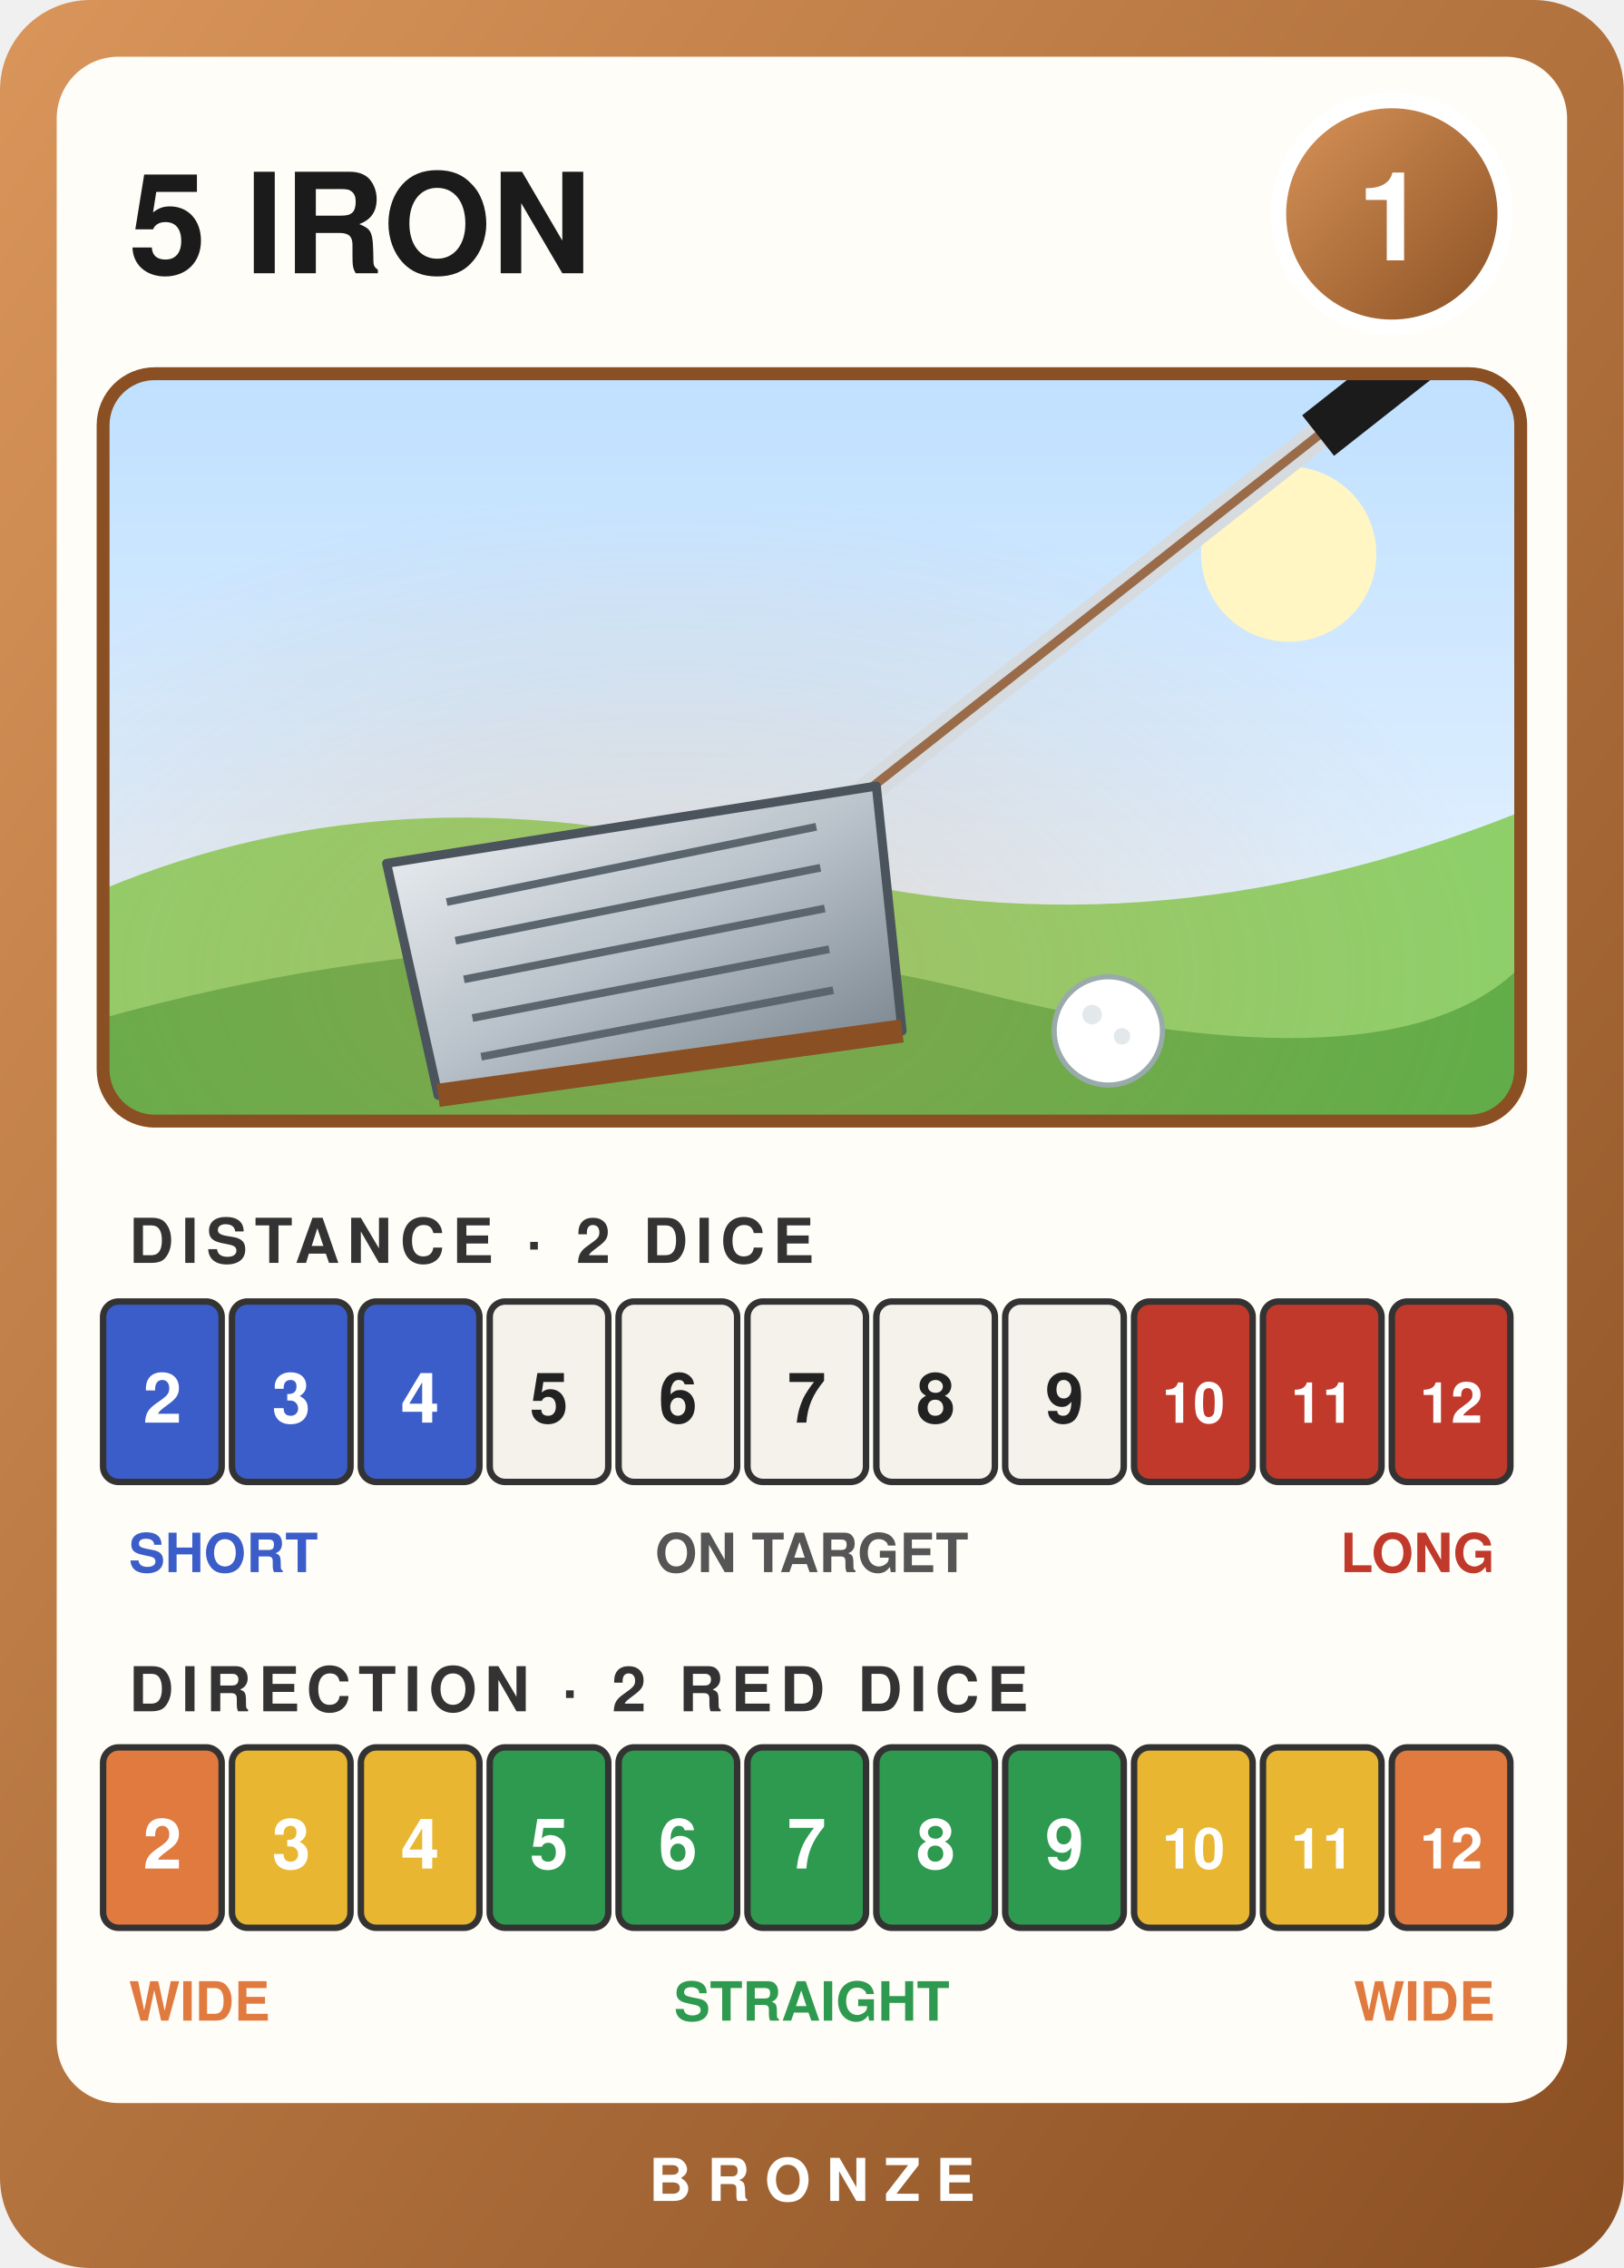
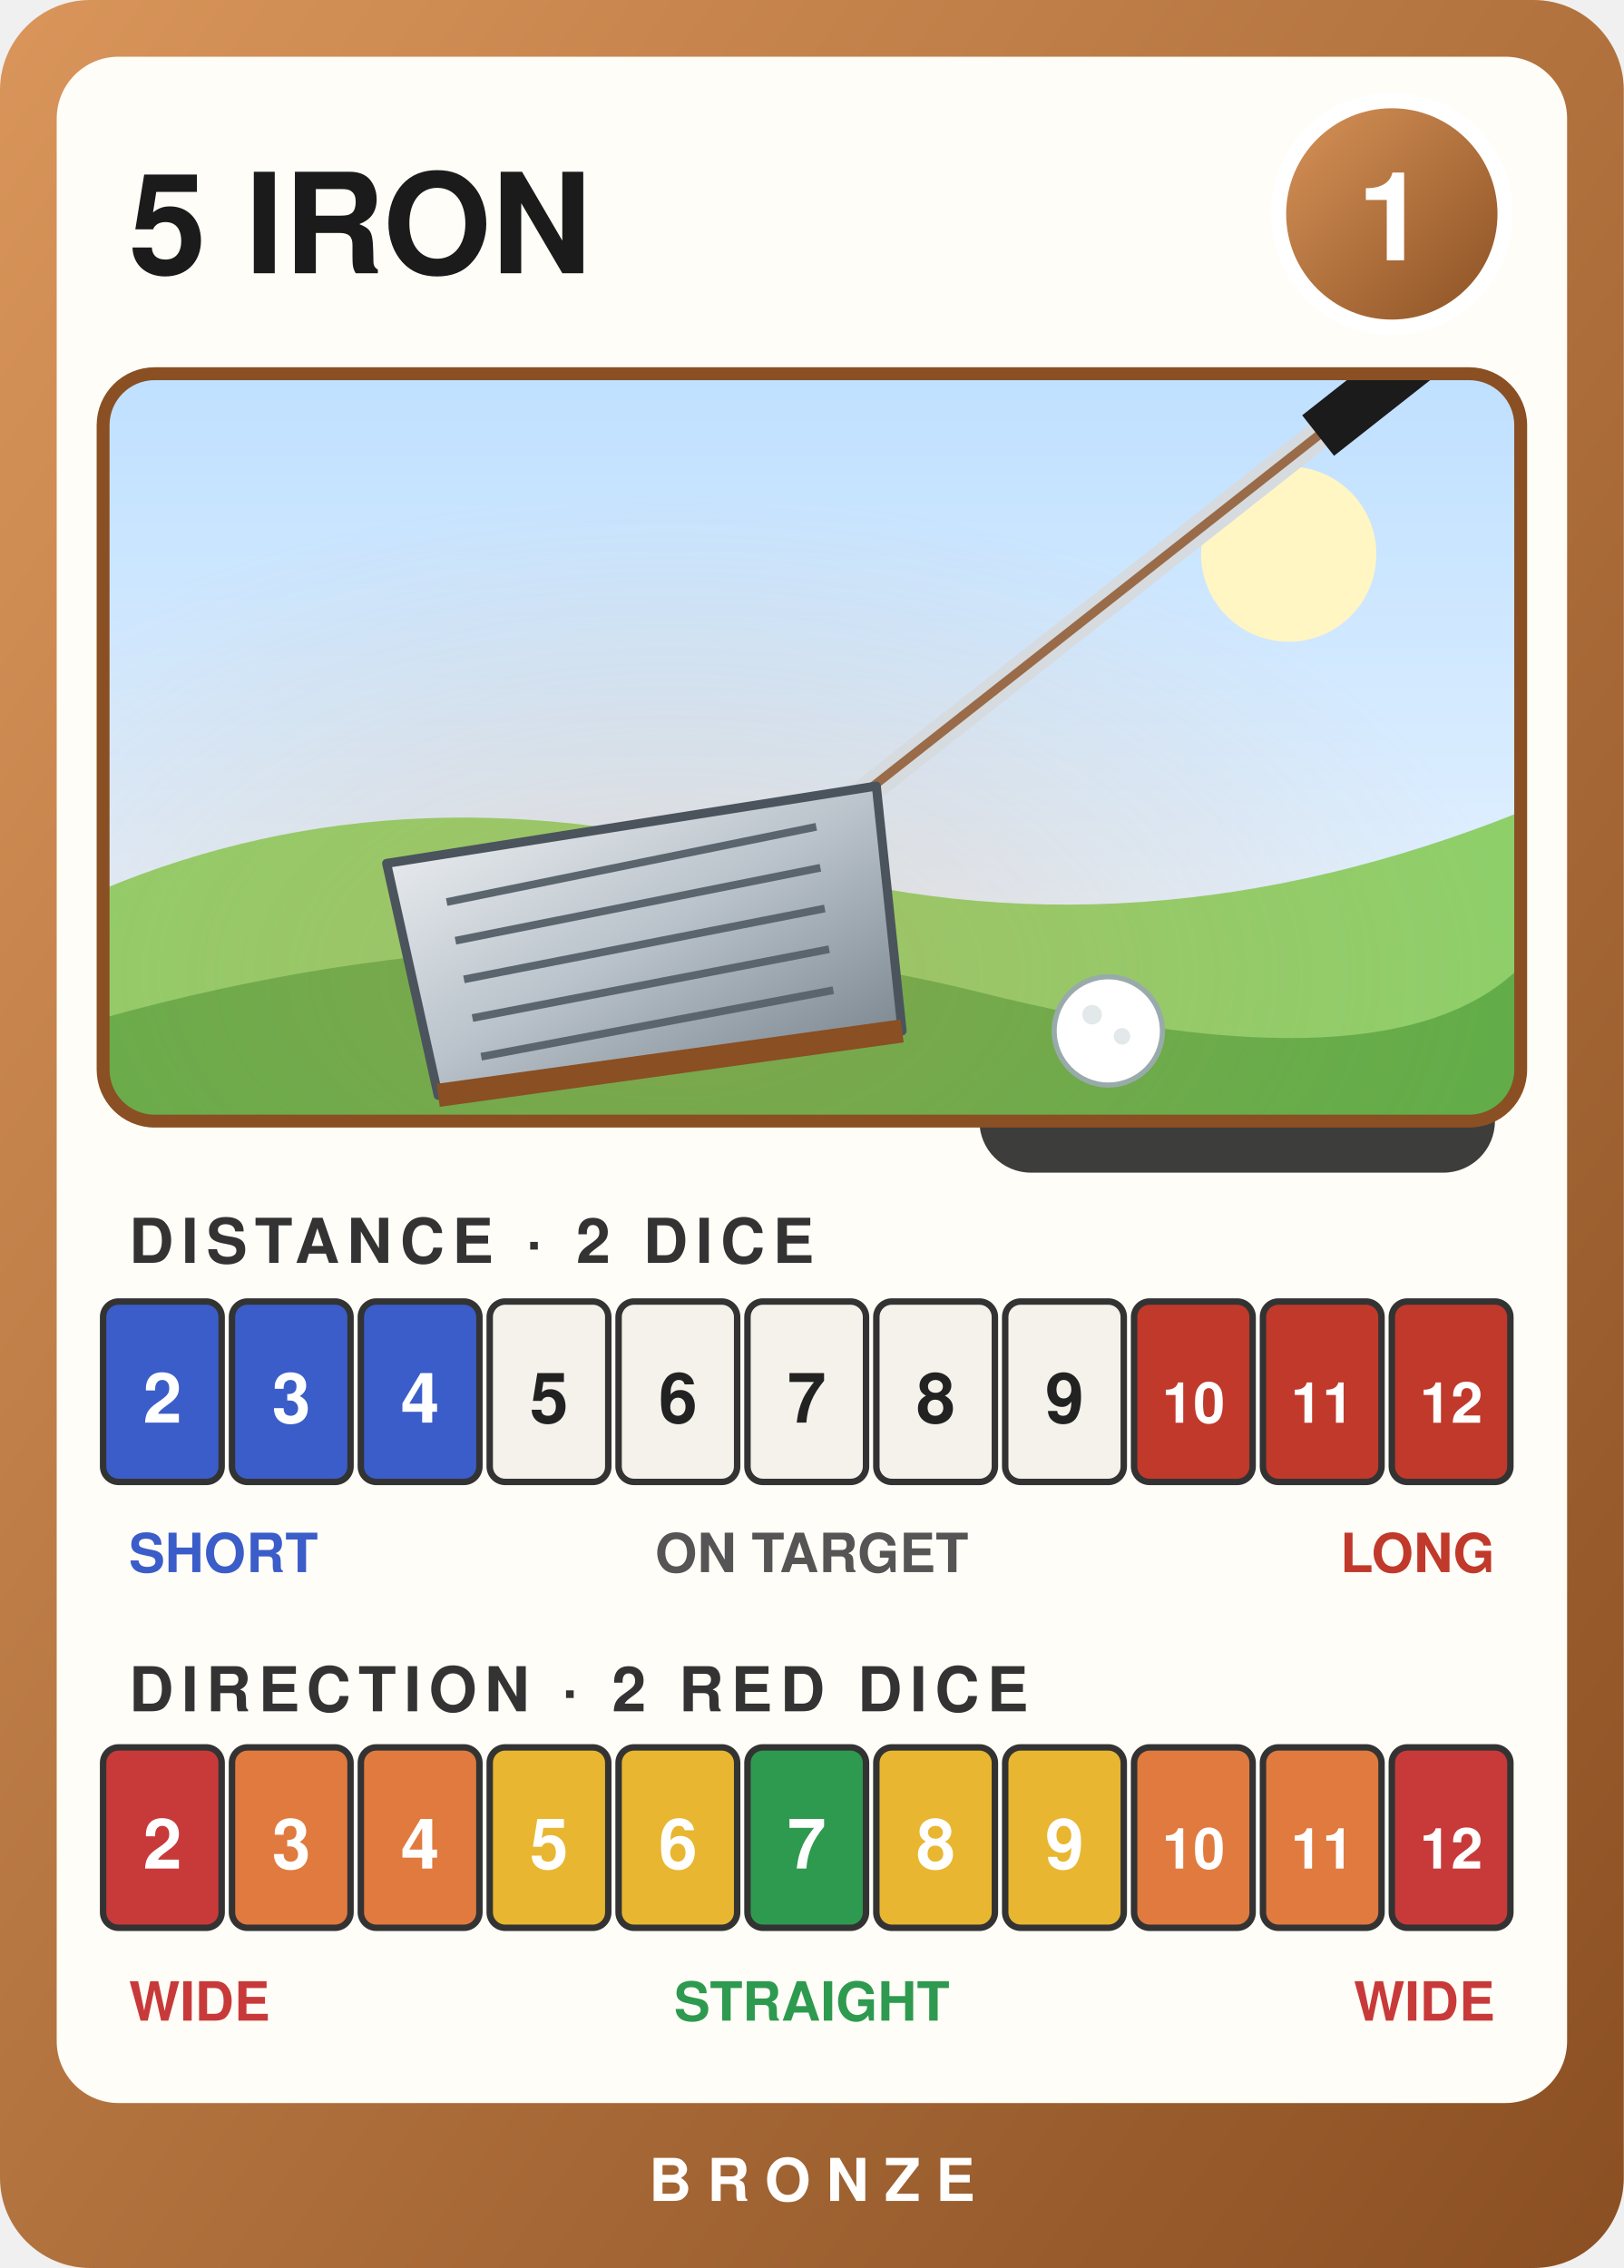
<svg xmlns="http://www.w3.org/2000/svg" width="63mm" height="88mm" viewBox="0 0 63 88" font-family="Helvetica, Arial, sans-serif">
  <defs>
    <linearGradient id="fri51" x1="0" y1="0" x2="1" y2="1">
      <stop offset="0" stop-color="#d9955a" />
      <stop offset="1" stop-color="#8a4f22" />
    </linearGradient>
    <clipPath id="arti51">
      <rect x="4" y="14.5" width="55" height="29" rx="2" />
    </clipPath>
  </defs>
  <rect width="63" height="88" rx="3.5" fill="url(#fri51)" />
  <rect x="2.2" y="2.2" width="58.6" height="79.4" rx="2.4" fill="#fffdf7" />
  <text x="5" y="10.6" font-size="5.4" font-weight="800" fill="#1b1b1b">5 IRON</text>
+   <rect x="38" y="38" width="20" height="7.5" rx="2" fill="#1b1b1b" fill-opacity="0.85" />
+   <text x="48" y="43.6" text-anchor="middle" font-size="4.2" font-weight="800" fill="#fff">130 YD</text>
  <circle cx="54" cy="8.3" r="4.4" fill="url(#fri51)" stroke="#fff" stroke-width="0.6" />
  <text x="54" y="10.1" text-anchor="middle" font-size="4.8" font-weight="800" fill="#fff">1</text>
  <g clip-path="url(#arti51)">
    <g transform="translate(4 14.5)">
      <defs>
        <linearGradient id="skyi51" x1="0" y1="0" x2="0" y2="1">
          <stop offset="0" stop-color="#bfe0ff" />
          <stop offset="1" stop-color="#f2f8ff" />
        </linearGradient>
        <linearGradient id="steeli51" x1="0" y1="0" x2="1" y2="1">
          <stop offset="0" stop-color="#f4f6f8" />
          <stop offset="0.5" stop-color="#b9c2ca" />
          <stop offset="1" stop-color="#6f7a84" />
        </linearGradient>
        <radialGradient id="headi51" cx="0.35" cy="0.3" r="0.8">
          <stop offset="0" stop-color="#5a6574" />
          <stop offset="1" stop-color="#11161d" />
        </radialGradient>
        <radialGradient id="woodi51" cx="0.35" cy="0.3" r="0.8">
          <stop offset="0" stop-color="#c58a50" />
          <stop offset="1" stop-color="#5a3315" />
        </radialGradient>
        <radialGradient id="glowi51" cx="0.4" cy="0.75" r="0.6">
          <stop offset="0" stop-color="#d9955a" stop-opacity="0.25" />
          <stop offset="1" stop-color="#d9955a" stop-opacity="0" />
        </radialGradient>
      </defs>
      <rect width="55" height="31" fill="url(#skyi51)" />
      <circle cx="46" cy="7" r="3.4" fill="#fff6c4" />
      <path d="M0 20 Q 12 15 26 19 T 55 17 V31 H0 Z" fill="#8fcf6a" />
      <path d="M0 25 Q 18 20 34 24 T 55 23 V31 H0 Z" fill="#62ad49" />
      <rect width="55" height="31" fill="url(#glowi51)" />
      <line x1="29.5" y1="16.3" x2="54" y2="-3" stroke="#d6dbe0" stroke-width="1.1" />
      <line x1="29.5" y1="16.3" x2="54" y2="-3" stroke="#8a4f22" stroke-width="0.35" opacity="0.8" />
      <line x1="47.14" y1="2.4" x2="54" y2="-3" stroke="#1b1b1b" stroke-width="2" />
      <polygon points="11,19 30,16 31,25.5 13,28" fill="url(#steeli51)" stroke="#4b545c" stroke-width="0.35" stroke-linejoin="round" />
      <line x1="13.33" y1="20.5" x2="27.67" y2="17.58" stroke="#5b656e" stroke-width="0.3" />
      <line x1="13.67" y1="22" x2="27.83" y2="19.17" stroke="#5b656e" stroke-width="0.3" />
      <line x1="14" y1="23.5" x2="28" y2="20.75" stroke="#5b656e" stroke-width="0.3" />
      <line x1="14.33" y1="25" x2="28.17" y2="22.33" stroke="#5b656e" stroke-width="0.3" />
      <line x1="14.67" y1="26.5" x2="28.33" y2="23.92" stroke="#5b656e" stroke-width="0.3" />
      <line x1="13" y1="28" x2="31" y2="25.5" stroke="#8a4f22" stroke-width="0.9" />
      <circle cx="39" cy="25.5" r="2.1" fill="#fff" stroke="#9aa" stroke-width="0.2" />
      <circle cx="38.37" cy="24.87" r="0.38" fill="#e3e8ea" />
      <circle cx="39.53" cy="25.71" r="0.32" fill="#e3e8ea" />
    </g>
  </g>
  <rect x="4" y="14.5" width="55" height="29" rx="2" fill="none" stroke="#8a4f22" stroke-width="0.5" />
  <text x="5" y="49" font-size="2.4" font-weight="800" fill="#333" letter-spacing="0.3">DISTANCE · 2 DICE</text>
  <rect x="4" y="50.5" width="4.6" height="7" rx="0.6" fill="#3b5dc9" stroke="#333" stroke-width="0.25" />
  <text x="6.3" y="55.2" text-anchor="middle" font-size="2.7" font-weight="800" fill="#fff">2</text>
  <rect x="9" y="50.5" width="4.6" height="7" rx="0.6" fill="#3b5dc9" stroke="#333" stroke-width="0.25" />
  <text x="11.3" y="55.2" text-anchor="middle" font-size="2.7" font-weight="800" fill="#fff">3</text>
  <rect x="14" y="50.5" width="4.6" height="7" rx="0.6" fill="#3b5dc9" stroke="#333" stroke-width="0.25" />
  <text x="16.3" y="55.2" text-anchor="middle" font-size="2.7" font-weight="800" fill="#fff">4</text>
  <rect x="19" y="50.5" width="4.6" height="7" rx="0.6" fill="#f4f2ea" stroke="#333" stroke-width="0.25" />
  <text x="21.3" y="55.2" text-anchor="middle" font-size="2.7" font-weight="800" fill="#222">5</text>
  <rect x="24" y="50.5" width="4.6" height="7" rx="0.6" fill="#f4f2ea" stroke="#333" stroke-width="0.25" />
  <text x="26.3" y="55.2" text-anchor="middle" font-size="2.7" font-weight="800" fill="#222">6</text>
  <rect x="29" y="50.5" width="4.6" height="7" rx="0.6" fill="#f4f2ea" stroke="#333" stroke-width="0.25" />
  <text x="31.3" y="55.2" text-anchor="middle" font-size="2.7" font-weight="800" fill="#222">7</text>
  <rect x="34" y="50.5" width="4.6" height="7" rx="0.6" fill="#f4f2ea" stroke="#333" stroke-width="0.25" />
  <text x="36.3" y="55.2" text-anchor="middle" font-size="2.7" font-weight="800" fill="#222">8</text>
  <rect x="39" y="50.5" width="4.6" height="7" rx="0.6" fill="#f4f2ea" stroke="#333" stroke-width="0.25" />
  <text x="41.3" y="55.2" text-anchor="middle" font-size="2.7" font-weight="800" fill="#222">9</text>
  <rect x="44" y="50.5" width="4.6" height="7" rx="0.6" fill="#c0392b" stroke="#333" stroke-width="0.25" />
  <text x="46.3" y="55.2" text-anchor="middle" font-size="2.2" font-weight="800" fill="#fff">10</text>
  <rect x="49" y="50.5" width="4.6" height="7" rx="0.6" fill="#c0392b" stroke="#333" stroke-width="0.25" />
  <text x="51.3" y="55.2" text-anchor="middle" font-size="2.2" font-weight="800" fill="#fff">11</text>
  <rect x="54" y="50.5" width="4.6" height="7" rx="0.6" fill="#c0392b" stroke="#333" stroke-width="0.25" />
  <text x="56.3" y="55.2" text-anchor="middle" font-size="2.2" font-weight="800" fill="#fff">12</text>
  <text x="5" y="61" font-size="2.1" fill="#3b5dc9" font-weight="800">SHORT</text>
  <text x="31.5" y="61" text-anchor="middle" font-size="2.1" fill="#555" font-weight="800">ON TARGET</text>
  <text x="58" y="61" text-anchor="end" font-size="2.1" fill="#c0392b" font-weight="800">LONG</text>
  <text x="5" y="66.4" font-size="2.4" font-weight="800" fill="#333" letter-spacing="0.3">DIRECTION · 2 RED DICE</text>
-   <rect x="4" y="67.8" width="4.6" height="7" rx="0.6" fill="#e07a3f" stroke="#333" stroke-width="0.25" />
+   <rect x="4" y="67.8" width="4.6" height="7" rx="0.6" fill="#c83a3a" stroke="#333" stroke-width="0.25" />
  <text x="6.3" y="72.5" text-anchor="middle" font-size="2.7" font-weight="800" fill="#fff">2</text>
-   <rect x="9" y="67.8" width="4.6" height="7" rx="0.6" fill="#e8b630" stroke="#333" stroke-width="0.25" />
+   <rect x="9" y="67.8" width="4.6" height="7" rx="0.6" fill="#e07a3f" stroke="#333" stroke-width="0.25" />
  <text x="11.3" y="72.5" text-anchor="middle" font-size="2.7" font-weight="800" fill="#fff">3</text>
-   <rect x="14" y="67.8" width="4.6" height="7" rx="0.6" fill="#e8b630" stroke="#333" stroke-width="0.25" />
+   <rect x="14" y="67.8" width="4.6" height="7" rx="0.6" fill="#e07a3f" stroke="#333" stroke-width="0.25" />
  <text x="16.3" y="72.5" text-anchor="middle" font-size="2.7" font-weight="800" fill="#fff">4</text>
-   <rect x="19" y="67.8" width="4.6" height="7" rx="0.6" fill="#2e9a4f" stroke="#333" stroke-width="0.25" />
+   <rect x="19" y="67.8" width="4.6" height="7" rx="0.6" fill="#e8b630" stroke="#333" stroke-width="0.25" />
  <text x="21.3" y="72.5" text-anchor="middle" font-size="2.7" font-weight="800" fill="#fff">5</text>
-   <rect x="24" y="67.8" width="4.6" height="7" rx="0.6" fill="#2e9a4f" stroke="#333" stroke-width="0.25" />
+   <rect x="24" y="67.8" width="4.6" height="7" rx="0.6" fill="#e8b630" stroke="#333" stroke-width="0.25" />
  <text x="26.3" y="72.5" text-anchor="middle" font-size="2.7" font-weight="800" fill="#fff">6</text>
  <rect x="29" y="67.8" width="4.6" height="7" rx="0.6" fill="#2e9a4f" stroke="#333" stroke-width="0.25" />
  <text x="31.3" y="72.5" text-anchor="middle" font-size="2.7" font-weight="800" fill="#fff">7</text>
-   <rect x="34" y="67.8" width="4.6" height="7" rx="0.6" fill="#2e9a4f" stroke="#333" stroke-width="0.25" />
+   <rect x="34" y="67.8" width="4.6" height="7" rx="0.6" fill="#e8b630" stroke="#333" stroke-width="0.25" />
  <text x="36.3" y="72.5" text-anchor="middle" font-size="2.7" font-weight="800" fill="#fff">8</text>
-   <rect x="39" y="67.8" width="4.6" height="7" rx="0.6" fill="#2e9a4f" stroke="#333" stroke-width="0.25" />
+   <rect x="39" y="67.8" width="4.6" height="7" rx="0.6" fill="#e8b630" stroke="#333" stroke-width="0.25" />
  <text x="41.3" y="72.5" text-anchor="middle" font-size="2.7" font-weight="800" fill="#fff">9</text>
-   <rect x="44" y="67.8" width="4.6" height="7" rx="0.6" fill="#e8b630" stroke="#333" stroke-width="0.25" />
+   <rect x="44" y="67.8" width="4.6" height="7" rx="0.6" fill="#e07a3f" stroke="#333" stroke-width="0.25" />
  <text x="46.3" y="72.5" text-anchor="middle" font-size="2.2" font-weight="800" fill="#fff">10</text>
-   <rect x="49" y="67.8" width="4.6" height="7" rx="0.6" fill="#e8b630" stroke="#333" stroke-width="0.25" />
+   <rect x="49" y="67.8" width="4.6" height="7" rx="0.6" fill="#e07a3f" stroke="#333" stroke-width="0.25" />
  <text x="51.3" y="72.5" text-anchor="middle" font-size="2.2" font-weight="800" fill="#fff">11</text>
-   <rect x="54" y="67.8" width="4.6" height="7" rx="0.6" fill="#e07a3f" stroke="#333" stroke-width="0.25" />
+   <rect x="54" y="67.8" width="4.6" height="7" rx="0.6" fill="#c83a3a" stroke="#333" stroke-width="0.25" />
  <text x="56.3" y="72.5" text-anchor="middle" font-size="2.2" font-weight="800" fill="#fff">12</text>
-   <text x="5" y="78.4" font-size="2.1" fill="#e07a3f" font-weight="800">WIDE</text>
+   <text x="5" y="78.4" font-size="2.1" fill="#c83a3a" font-weight="800">WIDE</text>
  <text x="31.5" y="78.4" text-anchor="middle" font-size="2.1" fill="#2e9a4f" font-weight="800">STRAIGHT</text>
-   <text x="58" y="78.4" text-anchor="end" font-size="2.1" fill="#e07a3f" font-weight="800">WIDE</text>
+   <text x="58" y="78.4" text-anchor="end" font-size="2.1" fill="#c83a3a" font-weight="800">WIDE</text>
  <text x="31.5" y="85.4" text-anchor="middle" font-size="2.3" font-weight="800" fill="#fff" letter-spacing="0.6">BRONZE</text>
</svg>
